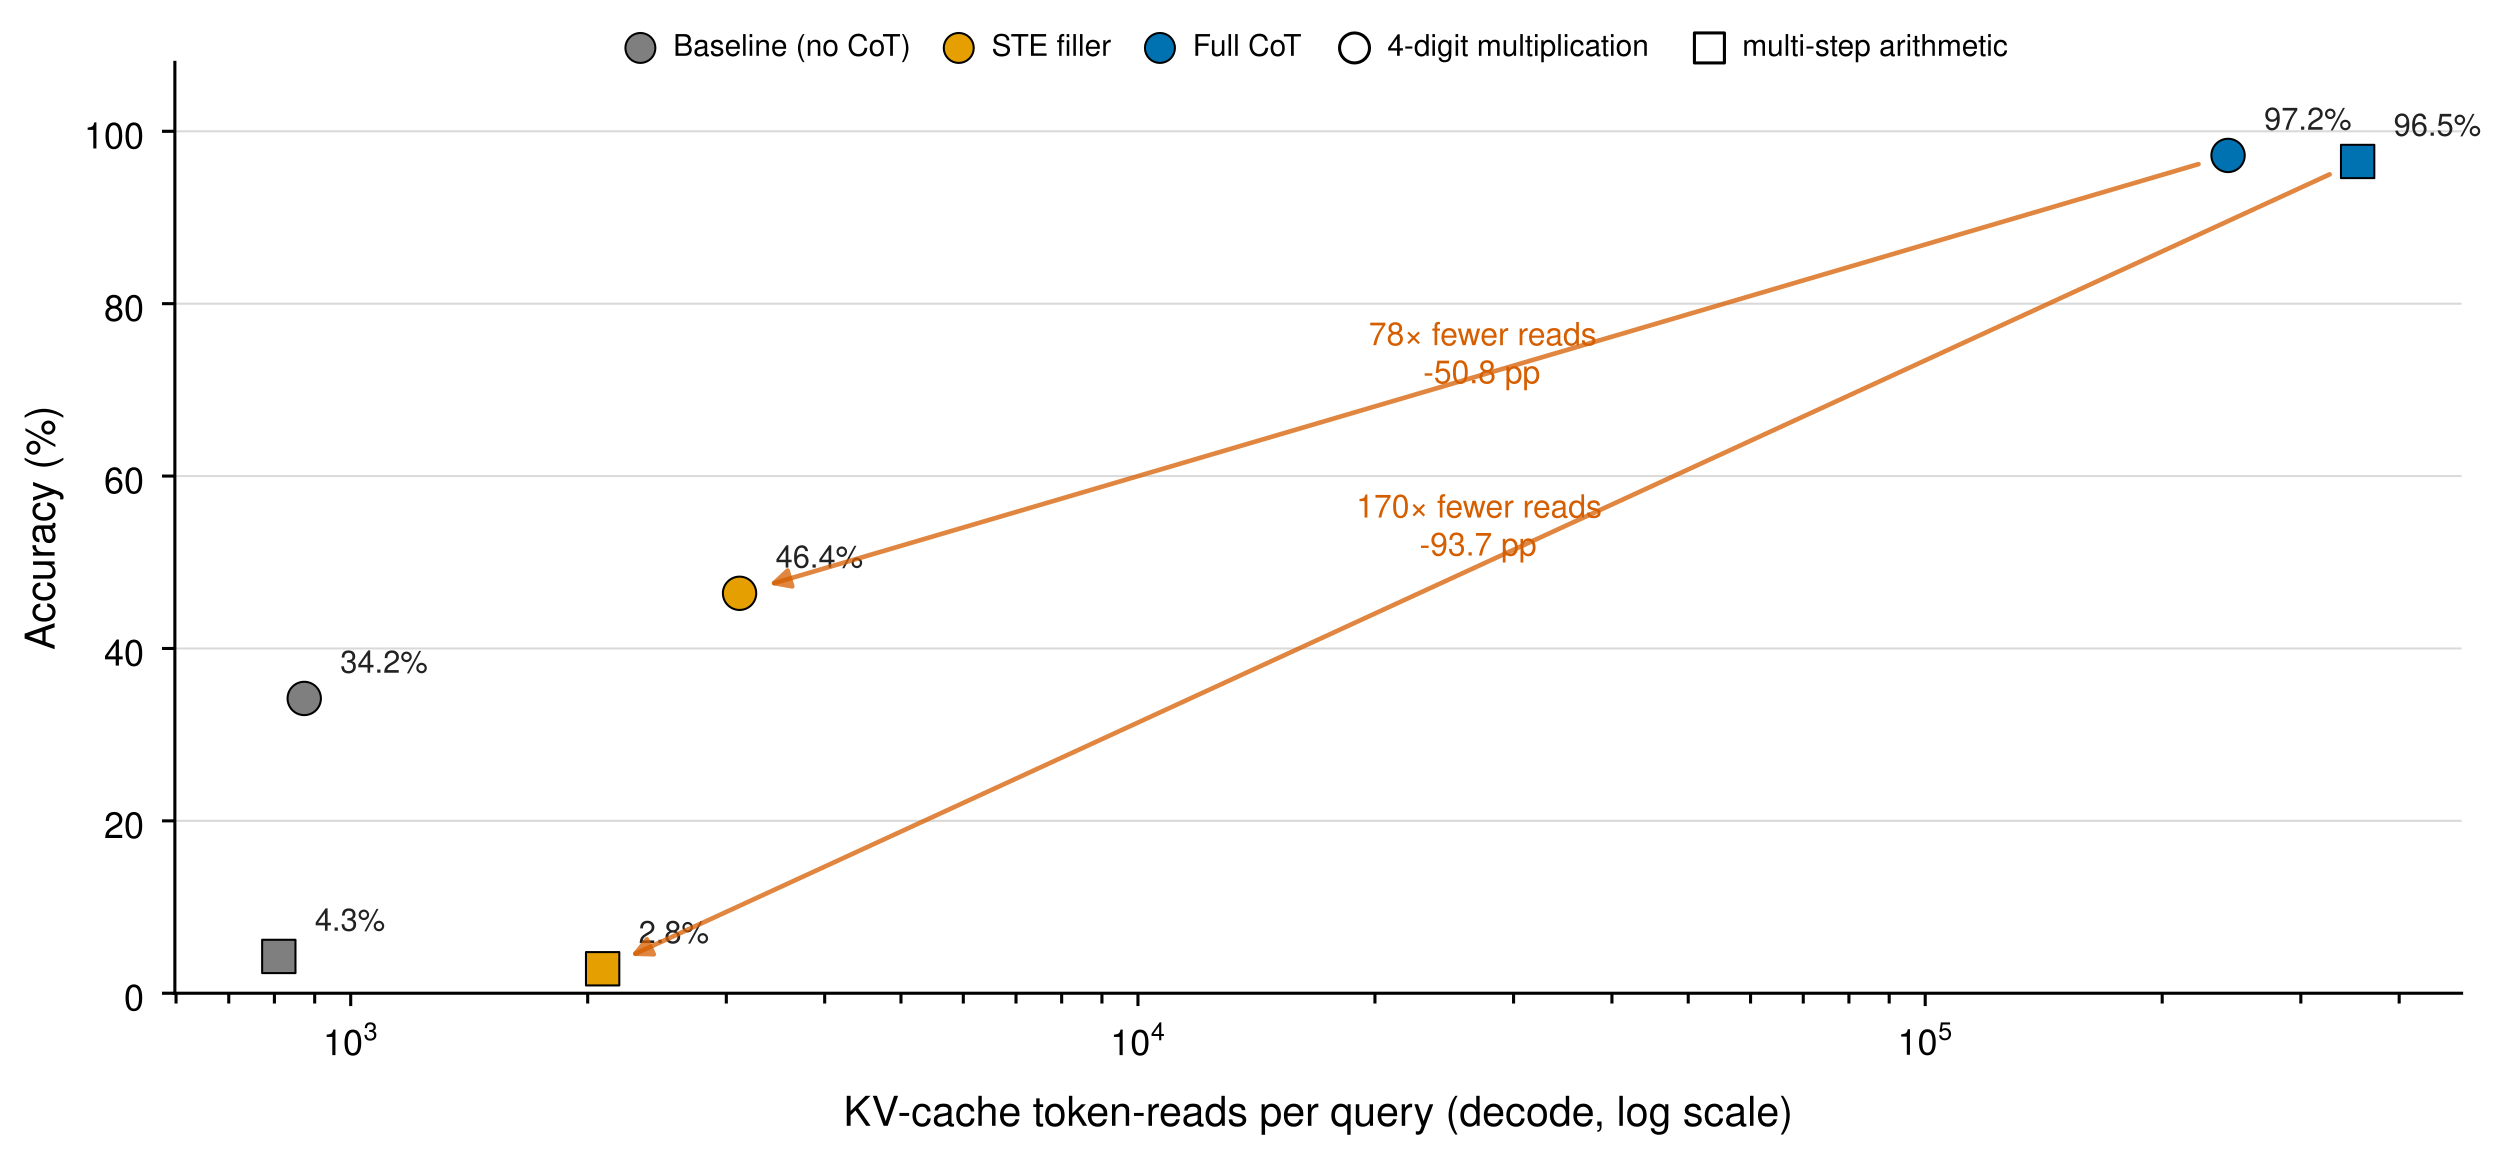
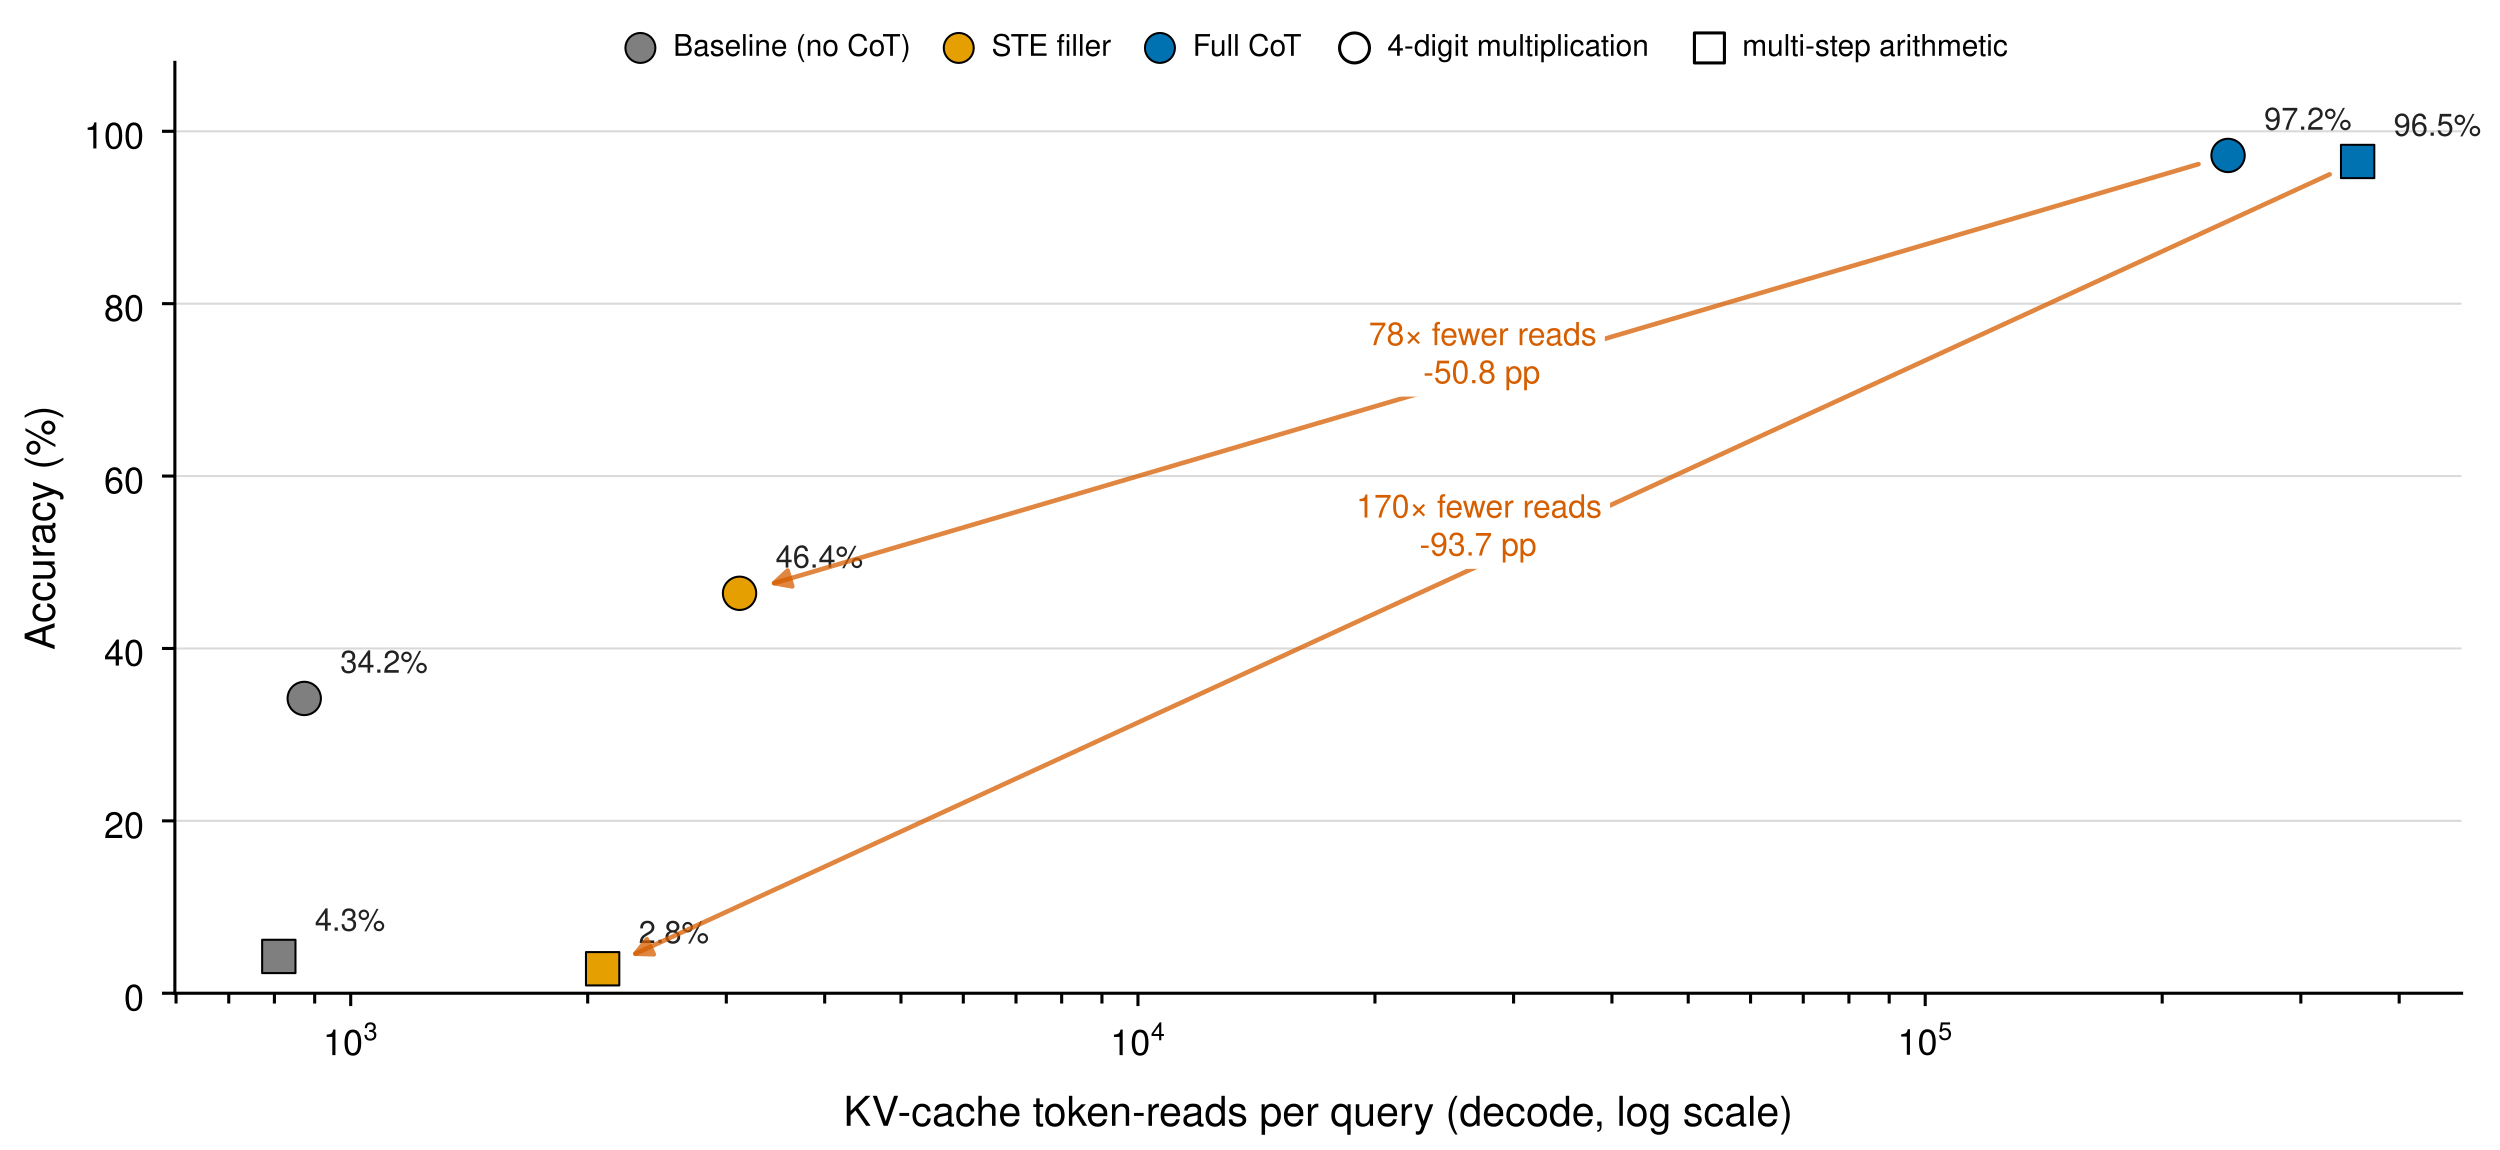
<svg xmlns="http://www.w3.org/2000/svg" xmlns:xlink="http://www.w3.org/1999/xlink" width="486pt" height="223.56pt" viewBox="0 0 486 223.56" version="1.1">
  <defs>
    <style type="text/css">*{stroke-linejoin: round; stroke-linecap: butt}</style>
  </defs>
  <g id="figure_1">
    <g id="patch_1">
      <path d="M 0 223.56  L 486 223.56  L 486 0  L 0 0  z " style="fill: #ffffff" />
    </g>
    <g id="axes_1">
      <g id="patch_2">
        <path d="M 33.995 193.085  L 478.531 193.085  L 478.531 12.119  L 33.995 12.119  z " style="fill: #ffffff" />
      </g>
      <g id="matplotlib.axis_1">
        <g id="xtick_1">
          <g id="line2d_1">
            <defs>
-               <path id="mfaded6c12d" d="M 0 0  L 0 2.5  " style="stroke: #000000; stroke-width: 0.6" />
+               <path id="me63320a4f5" d="M 0 0  L 0 2.5  " style="stroke: #000000; stroke-width: 0.6" />
            </defs>
            <g>
-               <use xlink:href="#mfaded6c12d" x="68.177" y="193.085" style="stroke: #000000; stroke-width: 0.6" />
+               <use xlink:href="#me63320a4f5" x="68.177" y="193.085" style="stroke: #000000; stroke-width: 0.6" />
            </g>
          </g>
          <g id="text_1">
            <g transform="translate(62.78682 205.7488)">
              <text>
                <tspan x="0" y="-0.631" style="font-size: 7px; font-family: 'Helvetica Neue'">1</tspan>
                <tspan x="3.892" y="-0.631" style="font-size: 7px; font-family: 'Helvetica Neue'">0</tspan>
                <tspan x="7.894" y="-3.522" style="font-size: 4.9px; font-family: 'Helvetica Neue'">3</tspan>
              </text>
            </g>
          </g>
        </g>
        <g id="xtick_2">
          <g id="line2d_2">
            <g>
-               <use xlink:href="#mfaded6c12d" x="221.219" y="193.085" style="stroke: #000000; stroke-width: 0.6" />
+               <use xlink:href="#me63320a4f5" x="221.219" y="193.085" style="stroke: #000000; stroke-width: 0.6" />
            </g>
          </g>
          <g id="text_2">
            <g transform="translate(215.829 205.7488)">
              <text>
                <tspan x="0" y="-0.631" style="font-size: 7px; font-family: 'Helvetica Neue'">1</tspan>
                <tspan x="3.892" y="-0.631" style="font-size: 7px; font-family: 'Helvetica Neue'">0</tspan>
                <tspan x="7.894" y="-3.522" style="font-size: 4.9px; font-family: 'Helvetica Neue'">4</tspan>
              </text>
            </g>
          </g>
        </g>
        <g id="xtick_3">
          <g id="line2d_3">
            <g>
-               <use xlink:href="#mfaded6c12d" x="374.261" y="193.085" style="stroke: #000000; stroke-width: 0.6" />
+               <use xlink:href="#me63320a4f5" x="374.261" y="193.085" style="stroke: #000000; stroke-width: 0.6" />
            </g>
          </g>
          <g id="text_3">
            <g transform="translate(368.8712 205.7488)">
              <text>
                <tspan x="0" y="-0.697" style="font-size: 7px; font-family: 'Helvetica Neue'">1</tspan>
                <tspan x="3.892" y="-0.697" style="font-size: 7px; font-family: 'Helvetica Neue'">0</tspan>
                <tspan x="7.894" y="-3.587" style="font-size: 4.9px; font-family: 'Helvetica Neue'">5</tspan>
              </text>
            </g>
          </g>
        </g>
        <g id="xtick_4">
          <g id="line2d_4">
            <defs>
-               <path id="m58dbcdecb4" d="M 0 0  L 0 2  " style="stroke: #000000; stroke-width: 0.6" />
+               <path id="m21c436207d" d="M 0 0  L 0 2  " style="stroke: #000000; stroke-width: 0.6" />
            </defs>
            <g>
-               <use xlink:href="#m58dbcdecb4" x="34.225" y="193.085" style="stroke: #000000; stroke-width: 0.6" />
+               <use xlink:href="#m21c436207d" x="34.225" y="193.085" style="stroke: #000000; stroke-width: 0.6" />
            </g>
          </g>
        </g>
        <g id="xtick_5">
          <g id="line2d_5">
            <g>
-               <use xlink:href="#m58dbcdecb4" x="44.47" y="193.085" style="stroke: #000000; stroke-width: 0.6" />
+               <use xlink:href="#m21c436207d" x="44.47" y="193.085" style="stroke: #000000; stroke-width: 0.6" />
            </g>
          </g>
        </g>
        <g id="xtick_6">
          <g id="line2d_6">
            <g>
-               <use xlink:href="#m58dbcdecb4" x="53.345" y="193.085" style="stroke: #000000; stroke-width: 0.6" />
+               <use xlink:href="#m21c436207d" x="53.345" y="193.085" style="stroke: #000000; stroke-width: 0.6" />
            </g>
          </g>
        </g>
        <g id="xtick_7">
          <g id="line2d_7">
            <g>
-               <use xlink:href="#m58dbcdecb4" x="61.174" y="193.085" style="stroke: #000000; stroke-width: 0.6" />
+               <use xlink:href="#m21c436207d" x="61.174" y="193.085" style="stroke: #000000; stroke-width: 0.6" />
            </g>
          </g>
        </g>
        <g id="xtick_8">
          <g id="line2d_8">
            <g>
-               <use xlink:href="#m58dbcdecb4" x="114.247" y="193.085" style="stroke: #000000; stroke-width: 0.6" />
+               <use xlink:href="#m21c436207d" x="114.247" y="193.085" style="stroke: #000000; stroke-width: 0.6" />
            </g>
          </g>
        </g>
        <g id="xtick_9">
          <g id="line2d_9">
            <g>
-               <use xlink:href="#m58dbcdecb4" x="141.196" y="193.085" style="stroke: #000000; stroke-width: 0.6" />
+               <use xlink:href="#m21c436207d" x="141.196" y="193.085" style="stroke: #000000; stroke-width: 0.6" />
            </g>
          </g>
        </g>
        <g id="xtick_10">
          <g id="line2d_10">
            <g>
-               <use xlink:href="#m58dbcdecb4" x="160.317" y="193.085" style="stroke: #000000; stroke-width: 0.6" />
+               <use xlink:href="#m21c436207d" x="160.317" y="193.085" style="stroke: #000000; stroke-width: 0.6" />
            </g>
          </g>
        </g>
        <g id="xtick_11">
          <g id="line2d_11">
            <g>
-               <use xlink:href="#m58dbcdecb4" x="175.149" y="193.085" style="stroke: #000000; stroke-width: 0.6" />
+               <use xlink:href="#m21c436207d" x="175.149" y="193.085" style="stroke: #000000; stroke-width: 0.6" />
            </g>
          </g>
        </g>
        <g id="xtick_12">
          <g id="line2d_12">
            <g>
-               <use xlink:href="#m58dbcdecb4" x="187.267" y="193.085" style="stroke: #000000; stroke-width: 0.6" />
+               <use xlink:href="#m21c436207d" x="187.267" y="193.085" style="stroke: #000000; stroke-width: 0.6" />
            </g>
          </g>
        </g>
        <g id="xtick_13">
          <g id="line2d_13">
            <g>
-               <use xlink:href="#m58dbcdecb4" x="197.512" y="193.085" style="stroke: #000000; stroke-width: 0.6" />
+               <use xlink:href="#m21c436207d" x="197.512" y="193.085" style="stroke: #000000; stroke-width: 0.6" />
            </g>
          </g>
        </g>
        <g id="xtick_14">
          <g id="line2d_14">
            <g>
-               <use xlink:href="#m58dbcdecb4" x="206.388" y="193.085" style="stroke: #000000; stroke-width: 0.6" />
+               <use xlink:href="#m21c436207d" x="206.388" y="193.085" style="stroke: #000000; stroke-width: 0.6" />
            </g>
          </g>
        </g>
        <g id="xtick_15">
          <g id="line2d_15">
            <g>
-               <use xlink:href="#m58dbcdecb4" x="214.216" y="193.085" style="stroke: #000000; stroke-width: 0.6" />
+               <use xlink:href="#m21c436207d" x="214.216" y="193.085" style="stroke: #000000; stroke-width: 0.6" />
            </g>
          </g>
        </g>
        <g id="xtick_16">
          <g id="line2d_16">
            <g>
-               <use xlink:href="#m58dbcdecb4" x="267.289" y="193.085" style="stroke: #000000; stroke-width: 0.6" />
+               <use xlink:href="#m21c436207d" x="267.289" y="193.085" style="stroke: #000000; stroke-width: 0.6" />
            </g>
          </g>
        </g>
        <g id="xtick_17">
          <g id="line2d_17">
            <g>
-               <use xlink:href="#m58dbcdecb4" x="294.239" y="193.085" style="stroke: #000000; stroke-width: 0.6" />
+               <use xlink:href="#m21c436207d" x="294.239" y="193.085" style="stroke: #000000; stroke-width: 0.6" />
            </g>
          </g>
        </g>
        <g id="xtick_18">
          <g id="line2d_18">
            <g>
-               <use xlink:href="#m58dbcdecb4" x="313.36" y="193.085" style="stroke: #000000; stroke-width: 0.6" />
+               <use xlink:href="#m21c436207d" x="313.36" y="193.085" style="stroke: #000000; stroke-width: 0.6" />
            </g>
          </g>
        </g>
        <g id="xtick_19">
          <g id="line2d_19">
            <g>
-               <use xlink:href="#m58dbcdecb4" x="328.191" y="193.085" style="stroke: #000000; stroke-width: 0.6" />
+               <use xlink:href="#m21c436207d" x="328.191" y="193.085" style="stroke: #000000; stroke-width: 0.6" />
            </g>
          </g>
        </g>
        <g id="xtick_20">
          <g id="line2d_20">
            <g>
-               <use xlink:href="#m58dbcdecb4" x="340.309" y="193.085" style="stroke: #000000; stroke-width: 0.6" />
+               <use xlink:href="#m21c436207d" x="340.309" y="193.085" style="stroke: #000000; stroke-width: 0.6" />
            </g>
          </g>
        </g>
        <g id="xtick_21">
          <g id="line2d_21">
            <g>
-               <use xlink:href="#m58dbcdecb4" x="350.555" y="193.085" style="stroke: #000000; stroke-width: 0.6" />
+               <use xlink:href="#m21c436207d" x="350.555" y="193.085" style="stroke: #000000; stroke-width: 0.6" />
            </g>
          </g>
        </g>
        <g id="xtick_22">
          <g id="line2d_22">
            <g>
-               <use xlink:href="#m58dbcdecb4" x="359.43" y="193.085" style="stroke: #000000; stroke-width: 0.6" />
+               <use xlink:href="#m21c436207d" x="359.43" y="193.085" style="stroke: #000000; stroke-width: 0.6" />
            </g>
          </g>
        </g>
        <g id="xtick_23">
          <g id="line2d_23">
            <g>
-               <use xlink:href="#m58dbcdecb4" x="367.258" y="193.085" style="stroke: #000000; stroke-width: 0.6" />
+               <use xlink:href="#m21c436207d" x="367.258" y="193.085" style="stroke: #000000; stroke-width: 0.6" />
            </g>
          </g>
        </g>
        <g id="xtick_24">
          <g id="line2d_24">
            <g>
-               <use xlink:href="#m58dbcdecb4" x="420.331" y="193.085" style="stroke: #000000; stroke-width: 0.6" />
+               <use xlink:href="#m21c436207d" x="420.331" y="193.085" style="stroke: #000000; stroke-width: 0.6" />
            </g>
          </g>
        </g>
        <g id="xtick_25">
          <g id="line2d_25">
            <g>
-               <use xlink:href="#m58dbcdecb4" x="447.281" y="193.085" style="stroke: #000000; stroke-width: 0.6" />
+               <use xlink:href="#m21c436207d" x="447.281" y="193.085" style="stroke: #000000; stroke-width: 0.6" />
            </g>
          </g>
        </g>
        <g id="xtick_26">
          <g id="line2d_26">
            <g>
-               <use xlink:href="#m58dbcdecb4" x="466.402" y="193.085" style="stroke: #000000; stroke-width: 0.6" />
+               <use xlink:href="#m21c436207d" x="466.402" y="193.085" style="stroke: #000000; stroke-width: 0.6" />
            </g>
          </g>
        </g>
        <g id="text_4">
          <text style="font-size: 8px; font-family: 'Helvetica Neue', 'Helvetica', 'Arial', 'TeX Gyre Heros', 'Nimbus Sans', 'Liberation Sans', 'DejaVu Sans', sans-serif; text-anchor: middle" x="256.263" y="218.856" transform="rotate(-0 256.2629 218.8558)">KV-cache token-reads per query (decode, log scale)</text>
        </g>
      </g>
      <g id="matplotlib.axis_2">
        <g id="ytick_1">
          <g id="line2d_27">
-             <path d="M 33.995 193.085  L 478.531 193.085  " clip-path="url(#p7db46b1459)" style="fill: none; stroke: #d9d9d9; stroke-width: 0.4; stroke-linecap: square" />
+             <path d="M 33.995 193.085  L 478.531 193.085  " clip-path="url(#p0e2e9f01ef)" style="fill: none; stroke: #d9d9d9; stroke-width: 0.4; stroke-linecap: square" />
          </g>
          <g id="line2d_28">
            <defs>
-               <path id="me7a4e65f3e" d="M 0 0  L -2.5 0  " style="stroke: #000000; stroke-width: 0.6" />
+               <path id="mc0085790de" d="M 0 0  L -2.5 0  " style="stroke: #000000; stroke-width: 0.6" />
            </defs>
            <g>
-               <use xlink:href="#me7a4e65f3e" x="33.995" y="193.085" style="stroke: #000000; stroke-width: 0.6" />
+               <use xlink:href="#mc0085790de" x="33.995" y="193.085" style="stroke: #000000; stroke-width: 0.6" />
            </g>
          </g>
          <g id="text_5">
            <text style="font-size: 7px; font-family: 'Helvetica Neue', 'Helvetica', 'Arial', 'TeX Gyre Heros', 'Nimbus Sans', 'Liberation Sans', 'DejaVu Sans', sans-serif; text-anchor: end" x="27.995" y="196.417" transform="rotate(-0 27.99493 196.4168)">0</text>
          </g>
        </g>
        <g id="ytick_2">
          <g id="line2d_29">
-             <path d="M 33.995 159.573  L 478.531 159.573  " clip-path="url(#p7db46b1459)" style="fill: none; stroke: #d9d9d9; stroke-width: 0.4; stroke-linecap: square" />
+             <path d="M 33.995 159.573  L 478.531 159.573  " clip-path="url(#p0e2e9f01ef)" style="fill: none; stroke: #d9d9d9; stroke-width: 0.4; stroke-linecap: square" />
          </g>
          <g id="line2d_30">
            <g>
-               <use xlink:href="#me7a4e65f3e" x="33.995" y="159.573" style="stroke: #000000; stroke-width: 0.6" />
+               <use xlink:href="#mc0085790de" x="33.995" y="159.573" style="stroke: #000000; stroke-width: 0.6" />
            </g>
          </g>
          <g id="text_6">
            <text style="font-size: 7px; font-family: 'Helvetica Neue', 'Helvetica', 'Arial', 'TeX Gyre Heros', 'Nimbus Sans', 'Liberation Sans', 'DejaVu Sans', sans-serif; text-anchor: end" x="27.995" y="162.905" transform="rotate(-0 27.99493 162.9047)">20</text>
          </g>
        </g>
        <g id="ytick_3">
          <g id="line2d_31">
-             <path d="M 33.995 126.061  L 478.531 126.061  " clip-path="url(#p7db46b1459)" style="fill: none; stroke: #d9d9d9; stroke-width: 0.4; stroke-linecap: square" />
+             <path d="M 33.995 126.061  L 478.531 126.061  " clip-path="url(#p0e2e9f01ef)" style="fill: none; stroke: #d9d9d9; stroke-width: 0.4; stroke-linecap: square" />
          </g>
          <g id="line2d_32">
            <g>
-               <use xlink:href="#me7a4e65f3e" x="33.995" y="126.061" style="stroke: #000000; stroke-width: 0.6" />
+               <use xlink:href="#mc0085790de" x="33.995" y="126.061" style="stroke: #000000; stroke-width: 0.6" />
            </g>
          </g>
          <g id="text_7">
            <text style="font-size: 7px; font-family: 'Helvetica Neue', 'Helvetica', 'Arial', 'TeX Gyre Heros', 'Nimbus Sans', 'Liberation Sans', 'DejaVu Sans', sans-serif; text-anchor: end" x="27.995" y="129.393" transform="rotate(-0 27.99493 129.3926)">40</text>
          </g>
        </g>
        <g id="ytick_4">
          <g id="line2d_33">
-             <path d="M 33.995 92.548  L 478.531 92.548  " clip-path="url(#p7db46b1459)" style="fill: none; stroke: #d9d9d9; stroke-width: 0.4; stroke-linecap: square" />
+             <path d="M 33.995 92.548  L 478.531 92.548  " clip-path="url(#p0e2e9f01ef)" style="fill: none; stroke: #d9d9d9; stroke-width: 0.4; stroke-linecap: square" />
          </g>
          <g id="line2d_34">
            <g>
-               <use xlink:href="#me7a4e65f3e" x="33.995" y="92.548" style="stroke: #000000; stroke-width: 0.6" />
+               <use xlink:href="#mc0085790de" x="33.995" y="92.548" style="stroke: #000000; stroke-width: 0.6" />
            </g>
          </g>
          <g id="text_8">
            <text style="font-size: 7px; font-family: 'Helvetica Neue', 'Helvetica', 'Arial', 'TeX Gyre Heros', 'Nimbus Sans', 'Liberation Sans', 'DejaVu Sans', sans-serif; text-anchor: end" x="27.995" y="95.88" transform="rotate(-0 27.99493 95.88049)">60</text>
          </g>
        </g>
        <g id="ytick_5">
          <g id="line2d_35">
-             <path d="M 33.995 59.036  L 478.531 59.036  " clip-path="url(#p7db46b1459)" style="fill: none; stroke: #d9d9d9; stroke-width: 0.4; stroke-linecap: square" />
+             <path d="M 33.995 59.036  L 478.531 59.036  " clip-path="url(#p0e2e9f01ef)" style="fill: none; stroke: #d9d9d9; stroke-width: 0.4; stroke-linecap: square" />
          </g>
          <g id="line2d_36">
            <g>
-               <use xlink:href="#me7a4e65f3e" x="33.995" y="59.036" style="stroke: #000000; stroke-width: 0.6" />
+               <use xlink:href="#mc0085790de" x="33.995" y="59.036" style="stroke: #000000; stroke-width: 0.6" />
            </g>
          </g>
          <g id="text_9">
            <text style="font-size: 7px; font-family: 'Helvetica Neue', 'Helvetica', 'Arial', 'TeX Gyre Heros', 'Nimbus Sans', 'Liberation Sans', 'DejaVu Sans', sans-serif; text-anchor: end" x="27.995" y="62.368" transform="rotate(-0 27.99493 62.36841)">80</text>
          </g>
        </g>
        <g id="ytick_6">
          <g id="line2d_37">
-             <path d="M 33.995 25.524  L 478.531 25.524  " clip-path="url(#p7db46b1459)" style="fill: none; stroke: #d9d9d9; stroke-width: 0.4; stroke-linecap: square" />
+             <path d="M 33.995 25.524  L 478.531 25.524  " clip-path="url(#p0e2e9f01ef)" style="fill: none; stroke: #d9d9d9; stroke-width: 0.4; stroke-linecap: square" />
          </g>
          <g id="line2d_38">
            <g>
-               <use xlink:href="#me7a4e65f3e" x="33.995" y="25.524" style="stroke: #000000; stroke-width: 0.6" />
+               <use xlink:href="#mc0085790de" x="33.995" y="25.524" style="stroke: #000000; stroke-width: 0.6" />
            </g>
          </g>
          <g id="text_10">
            <text style="font-size: 7px; font-family: 'Helvetica Neue', 'Helvetica', 'Arial', 'TeX Gyre Heros', 'Nimbus Sans', 'Liberation Sans', 'DejaVu Sans', sans-serif; text-anchor: end" x="27.995" y="28.856" transform="rotate(-0 27.99493 28.85632)">100</text>
          </g>
        </g>
        <g id="text_11">
          <text style="font-size: 8px; font-family: 'Helvetica Neue', 'Helvetica', 'Arial', 'TeX Gyre Heros', 'Nimbus Sans', 'Liberation Sans', 'DejaVu Sans', sans-serif; text-anchor: middle" x="10.616" y="102.602" transform="rotate(-90 10.61624 102.6021)">Accuracy (%)</text>
        </g>
      </g>
      <g id="PathCollection_1" />
      <g id="PathCollection_2" />
      <g id="PathCollection_3" />
      <g id="PathCollection_4" />
      <g id="PathCollection_5" />
      <g id="patch_3">
        <path d="M 33.995 193.085  L 33.995 12.119  " style="fill: none; stroke: #000000; stroke-width: 0.6; stroke-linejoin: miter; stroke-linecap: square" />
      </g>
      <g id="patch_4">
        <path d="M 33.995 193.085  L 478.531 193.085  " style="fill: none; stroke: #000000; stroke-width: 0.6; stroke-linejoin: miter; stroke-linecap: square" />
      </g>
      <g id="PathCollection_6">
        <defs>
-           <path id="m0aef76fc78" d="M 0 3.24  C 0.859 3.24 1.684 2.899 2.291 2.291  C 2.899 1.684 3.24 0.859 3.24 0  C 3.24 -0.859 2.899 -1.684 2.291 -2.291  C 1.684 -2.899 0.859 -3.24 0 -3.24  C -0.859 -3.24 -1.684 -2.899 -2.291 -2.291  C -2.899 -1.684 -3.24 -0.859 -3.24 0  C -3.24 0.859 -2.899 1.684 -2.291 2.291  C -1.684 2.899 -0.859 3.24 0 3.24  z " style="stroke: #000000; stroke-width: 0.4" />
-         </defs>
-         <g clip-path="url(#p7db46b1459)">
-           <use xlink:href="#m0aef76fc78" x="59.144" y="135.779" style="fill: #7f7f7f; stroke: #000000; stroke-width: 0.4" />
+           <path id="mee3cab6754" d="M 0 3.24  C 0.859 3.24 1.684 2.899 2.291 2.291  C 2.899 1.684 3.24 0.859 3.24 0  C 3.24 -0.859 2.899 -1.684 2.291 -2.291  C 1.684 -2.899 0.859 -3.24 0 -3.24  C -0.859 -3.24 -1.684 -2.899 -2.291 -2.291  C -2.899 -1.684 -3.24 -0.859 -3.24 0  C -3.24 0.859 -2.899 1.684 -2.291 2.291  C -1.684 2.899 -0.859 3.24 0 3.24  z " style="stroke: #000000; stroke-width: 0.4" />
+         </defs>
+         <g clip-path="url(#p0e2e9f01ef)">
+           <use xlink:href="#mee3cab6754" x="59.144" y="135.779" style="fill: #7f7f7f; stroke: #000000; stroke-width: 0.4" />
        </g>
      </g>
      <g id="text_12">
        <text style="font-size: 6px; font-family: 'Helvetica Neue', 'Helvetica', 'Arial', 'TeX Gyre Heros', 'Nimbus Sans', 'Liberation Sans', 'DejaVu Sans', sans-serif; text-anchor: start; fill: #222222" x="66.144" y="130.779" transform="rotate(-0 66.1441 130.7791)">34.2%</text>
      </g>
      <g id="PathCollection_7">
        <defs>
-           <path id="ma00978782e" d="M 0 3.24  C 0.859 3.24 1.684 2.899 2.291 2.291  C 2.899 1.684 3.24 0.859 3.24 0  C 3.24 -0.859 2.899 -1.684 2.291 -2.291  C 1.684 -2.899 0.859 -3.24 0 -3.24  C -0.859 -3.24 -1.684 -2.899 -2.291 -2.291  C -2.899 -1.684 -3.24 -0.859 -3.24 0  C -3.24 0.859 -2.899 1.684 -2.291 2.291  C -1.684 2.899 -0.859 3.24 0 3.24  z " style="stroke: #000000; stroke-width: 0.4" />
-         </defs>
-         <g clip-path="url(#p7db46b1459)">
-           <use xlink:href="#ma00978782e" x="143.769" y="115.337" style="fill: #e69f00; stroke: #000000; stroke-width: 0.4" />
+           <path id="m5445c7c3ba" d="M 0 3.24  C 0.859 3.24 1.684 2.899 2.291 2.291  C 2.899 1.684 3.24 0.859 3.24 0  C 3.24 -0.859 2.899 -1.684 2.291 -2.291  C 1.684 -2.899 0.859 -3.24 0 -3.24  C -0.859 -3.24 -1.684 -2.899 -2.291 -2.291  C -2.899 -1.684 -3.24 -0.859 -3.24 0  C -3.24 0.859 -2.899 1.684 -2.291 2.291  C -1.684 2.899 -0.859 3.24 0 3.24  z " style="stroke: #000000; stroke-width: 0.4" />
+         </defs>
+         <g clip-path="url(#p0e2e9f01ef)">
+           <use xlink:href="#m5445c7c3ba" x="143.769" y="115.337" style="fill: #e69f00; stroke: #000000; stroke-width: 0.4" />
        </g>
      </g>
      <g id="text_13">
        <text style="font-size: 6px; font-family: 'Helvetica Neue', 'Helvetica', 'Arial', 'TeX Gyre Heros', 'Nimbus Sans', 'Liberation Sans', 'DejaVu Sans', sans-serif; text-anchor: start; fill: #222222" x="150.769" y="110.337" transform="rotate(-0 150.7687 110.3367)">46.4%</text>
      </g>
      <g id="PathCollection_8">
        <defs>
-           <path id="mbd321dde27" d="M 0 3.24  C 0.859 3.24 1.684 2.899 2.291 2.291  C 2.899 1.684 3.24 0.859 3.24 0  C 3.24 -0.859 2.899 -1.684 2.291 -2.291  C 1.684 -2.899 0.859 -3.24 0 -3.24  C -0.859 -3.24 -1.684 -2.899 -2.291 -2.291  C -2.899 -1.684 -3.24 -0.859 -3.24 0  C -3.24 0.859 -2.899 1.684 -2.291 2.291  C -1.684 2.899 -0.859 3.24 0 3.24  z " style="stroke: #000000; stroke-width: 0.4" />
-         </defs>
-         <g clip-path="url(#p7db46b1459)">
-           <use xlink:href="#mbd321dde27" x="433.134" y="30.216" style="fill: #0072b2; stroke: #000000; stroke-width: 0.4" />
+           <path id="m873f191bef" d="M 0 3.24  C 0.859 3.24 1.684 2.899 2.291 2.291  C 2.899 1.684 3.24 0.859 3.24 0  C 3.24 -0.859 2.899 -1.684 2.291 -2.291  C 1.684 -2.899 0.859 -3.24 0 -3.24  C -0.859 -3.24 -1.684 -2.899 -2.291 -2.291  C -2.899 -1.684 -3.24 -0.859 -3.24 0  C -3.24 0.859 -2.899 1.684 -2.291 2.291  C -1.684 2.899 -0.859 3.24 0 3.24  z " style="stroke: #000000; stroke-width: 0.4" />
+         </defs>
+         <g clip-path="url(#p0e2e9f01ef)">
+           <use xlink:href="#m873f191bef" x="433.134" y="30.216" style="fill: #0072b2; stroke: #000000; stroke-width: 0.4" />
        </g>
      </g>
      <g id="text_14">
        <text style="font-size: 6px; font-family: 'Helvetica Neue', 'Helvetica', 'Arial', 'TeX Gyre Heros', 'Nimbus Sans', 'Liberation Sans', 'DejaVu Sans', sans-serif; text-anchor: start; fill: #222222" x="440.134" y="25.216" transform="rotate(-0 440.1335 25.21601)">97.2%</text>
      </g>
      <g id="patch_5">
        <path d="M 427.38 31.908  Q 288.455 72.775 150.494 113.358  " style="fill: none; opacity: 0.75; stroke: #d55e00; stroke-width: 0.9; stroke-linecap: round" />
        <path d="M 154.016 113.99  L 150.494 113.358  L 153.112 110.92  z " style="fill: #d55e00; opacity: 0.75; stroke: #d55e00; stroke-width: 0.9; stroke-linecap: round" />
      </g>
+       <g id="PathCollection_9">
+         <defs>
+           <path id="md3a90d7bef" d="M -3.24 3.24  L 3.24 3.24  L 3.24 -3.24  L -3.24 -3.24  z " style="stroke: #000000; stroke-width: 0.4" />
+         </defs>
+         <g clip-path="url(#p0e2e9f01ef)">
+           <use xlink:href="#md3a90d7bef" x="54.201" y="185.93" style="fill: #7f7f7f; stroke: #000000; stroke-width: 0.4" />
+         </g>
+       </g>
      <g id="text_15">
-         <text style="font-size: 6.2px; font-family: 'Helvetica Neue', 'Helvetica', 'Arial', 'TeX Gyre Heros', 'Nimbus Sans', 'Liberation Sans', 'DejaVu Sans', sans-serif; fill: #d55e00" transform="translate(266.0977 67.11293)">78× fewer reads</text>
-         <text style="font-size: 6.2px; font-family: 'Helvetica Neue', 'Helvetica', 'Arial', 'TeX Gyre Heros', 'Nimbus Sans', 'Liberation Sans', 'DejaVu Sans', sans-serif; fill: #d55e00" transform="translate(276.675 74.50953)">-50.8 pp</text>
-       </g>
-       <g id="PathCollection_9">
-         <defs>
-           <path id="mf3bbb962bf" d="M -3.24 3.24  L 3.24 3.24  L 3.24 -3.24  L -3.24 -3.24  z " style="stroke: #000000; stroke-width: 0.4" />
-         </defs>
-         <g clip-path="url(#p7db46b1459)">
-           <use xlink:href="#mf3bbb962bf" x="54.201" y="185.93" style="fill: #7f7f7f; stroke: #000000; stroke-width: 0.4" />
+         <text style="font-size: 6px; font-family: 'Helvetica Neue', 'Helvetica', 'Arial', 'TeX Gyre Heros', 'Nimbus Sans', 'Liberation Sans', 'DejaVu Sans', sans-serif; text-anchor: start; fill: #222222" x="61.201" y="180.93" transform="rotate(-0 61.20111 180.9299)">4.3%</text>
+       </g>
+       <g id="PathCollection_10">
+         <defs>
+           <path id="m79f6ed9333" d="M -3.24 3.24  L 3.24 3.24  L 3.24 -3.24  L -3.24 -3.24  z " style="stroke: #000000; stroke-width: 0.4" />
+         </defs>
+         <g clip-path="url(#p0e2e9f01ef)">
+           <use xlink:href="#m79f6ed9333" x="117.153" y="188.326" style="fill: #e69f00; stroke: #000000; stroke-width: 0.4" />
        </g>
      </g>
      <g id="text_16">
-         <text style="font-size: 6px; font-family: 'Helvetica Neue', 'Helvetica', 'Arial', 'TeX Gyre Heros', 'Nimbus Sans', 'Liberation Sans', 'DejaVu Sans', sans-serif; text-anchor: start; fill: #222222" x="61.201" y="180.93" transform="rotate(-0 61.20111 180.9299)">4.3%</text>
-       </g>
-       <g id="PathCollection_10">
-         <defs>
-           <path id="m69dc997071" d="M -3.24 3.24  L 3.24 3.24  L 3.24 -3.24  L -3.24 -3.24  z " style="stroke: #000000; stroke-width: 0.4" />
-         </defs>
-         <g clip-path="url(#p7db46b1459)">
-           <use xlink:href="#m69dc997071" x="117.153" y="188.326" style="fill: #e69f00; stroke: #000000; stroke-width: 0.4" />
+         <text style="font-size: 6px; font-family: 'Helvetica Neue', 'Helvetica', 'Arial', 'TeX Gyre Heros', 'Nimbus Sans', 'Liberation Sans', 'DejaVu Sans', sans-serif; text-anchor: start; fill: #222222" x="124.153" y="183.326" transform="rotate(-0 124.1528 183.326)">2.8%</text>
+       </g>
+       <g id="PathCollection_11">
+         <defs>
+           <path id="m2882c1f0e8" d="M -3.24 3.24  L 3.24 3.24  L 3.24 -3.24  L -3.24 -3.24  z " style="stroke: #000000; stroke-width: 0.4" />
+         </defs>
+         <g clip-path="url(#p0e2e9f01ef)">
+           <use xlink:href="#m2882c1f0e8" x="458.325" y="31.389" style="fill: #0072b2; stroke: #000000; stroke-width: 0.4" />
        </g>
      </g>
      <g id="text_17">
-         <text style="font-size: 6px; font-family: 'Helvetica Neue', 'Helvetica', 'Arial', 'TeX Gyre Heros', 'Nimbus Sans', 'Liberation Sans', 'DejaVu Sans', sans-serif; text-anchor: start; fill: #222222" x="124.153" y="183.326" transform="rotate(-0 124.1528 183.326)">2.8%</text>
-       </g>
-       <g id="PathCollection_11">
-         <defs>
-           <path id="m08dcbb1892" d="M -3.24 3.24  L 3.24 3.24  L 3.24 -3.24  L -3.24 -3.24  z " style="stroke: #000000; stroke-width: 0.4" />
-         </defs>
-         <g clip-path="url(#p7db46b1459)">
-           <use xlink:href="#m08dcbb1892" x="458.325" y="31.389" style="fill: #0072b2; stroke: #000000; stroke-width: 0.4" />
-         </g>
-       </g>
-       <g id="text_18">
        <text style="font-size: 6px; font-family: 'Helvetica Neue', 'Helvetica', 'Arial', 'TeX Gyre Heros', 'Nimbus Sans', 'Liberation Sans', 'DejaVu Sans', sans-serif; text-anchor: start; fill: #222222" x="465.325" y="26.389" transform="rotate(-0 465.3247 26.38893)">96.5%</text>
      </g>
      <g id="patch_6">
        <path d="M 452.872 33.897  Q 287.739 109.858 123.52 185.397  " style="fill: none; opacity: 0.75; stroke: #d55e00; stroke-width: 0.9; stroke-linecap: round" />
        <path d="M 127.096 185.513  L 123.52 185.397  L 125.759 182.606  z " style="fill: #d55e00; opacity: 0.75; stroke: #d55e00; stroke-width: 0.9; stroke-linecap: round" />
      </g>
-       <g id="text_19">
-         <text style="font-size: 6.2px; font-family: 'Helvetica Neue', 'Helvetica', 'Arial', 'TeX Gyre Heros', 'Nimbus Sans', 'Liberation Sans', 'DejaVu Sans', sans-serif; fill: #d55e00" transform="translate(263.6619 100.6032)">170× fewer reads</text>
-         <text style="font-size: 6.2px; font-family: 'Helvetica Neue', 'Helvetica', 'Arial', 'TeX Gyre Heros', 'Nimbus Sans', 'Liberation Sans', 'DejaVu Sans', sans-serif; fill: #d55e00" transform="translate(275.9626 107.9998)">-93.7 pp</text>
-       </g>
      <g id="legend_1">
        <g id="PathCollection_12">
          <defs>
-             <path id="mcb2edde2bf" d="M 0 2.915  C 0.773 2.915 1.515 2.608 2.062 2.062  C 2.608 1.515 2.915 0.773 2.915 0  C 2.915 -0.773 2.608 -1.515 2.062 -2.062  C 1.515 -2.608 0.773 -2.915 0 -2.915  C -0.773 -2.915 -1.515 -2.608 -2.062 -2.062  C -2.608 -1.515 -2.915 -0.773 -2.915 0  C -2.915 0.773 -2.608 1.515 -2.062 2.062  C -1.515 2.608 -0.773 2.915 0 2.915  z " style="stroke: #000000; stroke-width: 0.4" />
+             <path id="m3d637dd907" d="M 0 2.915  C 0.773 2.915 1.515 2.608 2.062 2.062  C 2.608 1.515 2.915 0.773 2.915 0  C 2.915 -0.773 2.608 -1.515 2.062 -2.062  C 1.515 -2.608 0.773 -2.915 0 -2.915  C -0.773 -2.915 -1.515 -2.608 -2.062 -2.062  C -2.608 -1.515 -2.915 -0.773 -2.915 0  C -2.915 0.773 -2.608 1.515 -2.062 2.062  C -1.515 2.608 -0.773 2.915 0 2.915  z " style="stroke: #000000; stroke-width: 0.4" />
          </defs>
          <g>
-             <use xlink:href="#mcb2edde2bf" x="124.494" y="9.321" style="fill: #7f7f7f; stroke: #000000; stroke-width: 0.4" />
-           </g>
-         </g>
-         <g id="text_20">
+             <use xlink:href="#m3d637dd907" x="124.494" y="9.321" style="fill: #7f7f7f; stroke: #000000; stroke-width: 0.4" />
+           </g>
+         </g>
+         <g id="text_18">
          <text style="font-size: 5.8px; font-family: 'Helvetica Neue', 'Helvetica', 'Arial', 'TeX Gyre Heros', 'Nimbus Sans', 'Liberation Sans', 'DejaVu Sans', sans-serif; text-anchor: start" x="130.874" y="10.843" transform="rotate(-0 130.8737 10.84317)">Baseline (no CoT)</text>
        </g>
        <g id="PathCollection_13">
          <defs>
-             <path id="md8eeaeb118" d="M 0 2.915  C 0.773 2.915 1.515 2.608 2.062 2.062  C 2.608 1.515 2.915 0.773 2.915 0  C 2.915 -0.773 2.608 -1.515 2.062 -2.062  C 1.515 -2.608 0.773 -2.915 0 -2.915  C -0.773 -2.915 -1.515 -2.608 -2.062 -2.062  C -2.608 -1.515 -2.915 -0.773 -2.915 0  C -2.915 0.773 -2.608 1.515 -2.062 2.062  C -1.515 2.608 -0.773 2.915 0 2.915  z " style="stroke: #000000; stroke-width: 0.4" />
+             <path id="mbb97fd835b" d="M 0 2.915  C 0.773 2.915 1.515 2.608 2.062 2.062  C 2.608 1.515 2.915 0.773 2.915 0  C 2.915 -0.773 2.608 -1.515 2.062 -2.062  C 1.515 -2.608 0.773 -2.915 0 -2.915  C -0.773 -2.915 -1.515 -2.608 -2.062 -2.062  C -2.608 -1.515 -2.915 -0.773 -2.915 0  C -2.915 0.773 -2.608 1.515 -2.062 2.062  C -1.515 2.608 -0.773 2.915 0 2.915  z " style="stroke: #000000; stroke-width: 0.4" />
          </defs>
          <g>
-             <use xlink:href="#md8eeaeb118" x="186.382" y="9.321" style="fill: #e69f00; stroke: #000000; stroke-width: 0.4" />
-           </g>
-         </g>
-         <g id="text_21">
+             <use xlink:href="#mbb97fd835b" x="186.382" y="9.321" style="fill: #e69f00; stroke: #000000; stroke-width: 0.4" />
+           </g>
+         </g>
+         <g id="text_19">
          <text style="font-size: 5.8px; font-family: 'Helvetica Neue', 'Helvetica', 'Arial', 'TeX Gyre Heros', 'Nimbus Sans', 'Liberation Sans', 'DejaVu Sans', sans-serif; text-anchor: start" x="192.762" y="10.843" transform="rotate(-0 192.7615 10.84317)">STE filler</text>
        </g>
        <g id="PathCollection_14">
          <defs>
-             <path id="ma2e849630f" d="M 0 2.915  C 0.773 2.915 1.515 2.608 2.062 2.062  C 2.608 1.515 2.915 0.773 2.915 0  C 2.915 -0.773 2.608 -1.515 2.062 -2.062  C 1.515 -2.608 0.773 -2.915 0 -2.915  C -0.773 -2.915 -1.515 -2.608 -2.062 -2.062  C -2.608 -1.515 -2.915 -0.773 -2.915 0  C -2.915 0.773 -2.608 1.515 -2.062 2.062  C -1.515 2.608 -0.773 2.915 0 2.915  z " style="stroke: #000000; stroke-width: 0.4" />
+             <path id="mb8e1b53f82" d="M 0 2.915  C 0.773 2.915 1.515 2.608 2.062 2.062  C 2.608 1.515 2.915 0.773 2.915 0  C 2.915 -0.773 2.608 -1.515 2.062 -2.062  C 1.515 -2.608 0.773 -2.915 0 -2.915  C -0.773 -2.915 -1.515 -2.608 -2.062 -2.062  C -2.608 -1.515 -2.915 -0.773 -2.915 0  C -2.915 0.773 -2.608 1.515 -2.062 2.062  C -1.515 2.608 -0.773 2.915 0 2.915  z " style="stroke: #000000; stroke-width: 0.4" />
          </defs>
          <g>
-             <use xlink:href="#ma2e849630f" x="225.491" y="9.321" style="fill: #0072b2; stroke: #000000; stroke-width: 0.4" />
-           </g>
-         </g>
-         <g id="text_22">
+             <use xlink:href="#mb8e1b53f82" x="225.491" y="9.321" style="fill: #0072b2; stroke: #000000; stroke-width: 0.4" />
+           </g>
+         </g>
+         <g id="text_20">
          <text style="font-size: 5.8px; font-family: 'Helvetica Neue', 'Helvetica', 'Arial', 'TeX Gyre Heros', 'Nimbus Sans', 'Liberation Sans', 'DejaVu Sans', sans-serif; text-anchor: start" x="231.871" y="10.843" transform="rotate(-0 231.8708 10.84317)">Full CoT</text>
        </g>
        <g id="PathCollection_15">
          <defs>
-             <path id="ma97b87eef4" d="M 0 2.915  C 0.773 2.915 1.515 2.608 2.062 2.062  C 2.608 1.515 2.915 0.773 2.915 0  C 2.915 -0.773 2.608 -1.515 2.062 -2.062  C 1.515 -2.608 0.773 -2.915 0 -2.915  C -0.773 -2.915 -1.515 -2.608 -2.062 -2.062  C -2.608 -1.515 -2.915 -0.773 -2.915 0  C -2.915 0.773 -2.608 1.515 -2.062 2.062  C -1.515 2.608 -0.773 2.915 0 2.915  z " style="stroke: #000000; stroke-width: 0.6" />
+             <path id="mf3fc45e660" d="M 0 2.915  C 0.773 2.915 1.515 2.608 2.062 2.062  C 2.608 1.515 2.915 0.773 2.915 0  C 2.915 -0.773 2.608 -1.515 2.062 -2.062  C 1.515 -2.608 0.773 -2.915 0 -2.915  C -0.773 -2.915 -1.515 -2.608 -2.062 -2.062  C -2.608 -1.515 -2.915 -0.773 -2.915 0  C -2.915 0.773 -2.608 1.515 -2.062 2.062  C -1.515 2.608 -0.773 2.915 0 2.915  z " style="stroke: #000000; stroke-width: 0.6" />
          </defs>
          <g>
-             <use xlink:href="#ma97b87eef4" x="263.319" y="9.321" style="fill: #ffffff; stroke: #000000; stroke-width: 0.6" />
-           </g>
-         </g>
-         <g id="text_23">
+             <use xlink:href="#mf3fc45e660" x="263.319" y="9.321" style="fill: #ffffff; stroke: #000000; stroke-width: 0.6" />
+           </g>
+         </g>
+         <g id="text_21">
          <text style="font-size: 5.8px; font-family: 'Helvetica Neue', 'Helvetica', 'Arial', 'TeX Gyre Heros', 'Nimbus Sans', 'Liberation Sans', 'DejaVu Sans', sans-serif; text-anchor: start" x="269.699" y="10.843" transform="rotate(-0 269.6994 10.84317)">4-digit multiplication</text>
        </g>
        <g id="PathCollection_16">
          <defs>
-             <path id="m69e48988bd" d="M -2.915 2.915  L 2.915 2.915  L 2.915 -2.915  L -2.915 -2.915  z " style="stroke: #000000; stroke-width: 0.6" />
+             <path id="m54cc36fbbc" d="M -2.915 2.915  L 2.915 2.915  L 2.915 -2.915  L -2.915 -2.915  z " style="stroke: #000000; stroke-width: 0.6" />
          </defs>
          <g>
-             <use xlink:href="#m69e48988bd" x="332.311" y="9.321" style="fill: #ffffff; stroke: #000000; stroke-width: 0.6" />
-           </g>
-         </g>
-         <g id="text_24">
+             <use xlink:href="#m54cc36fbbc" x="332.311" y="9.321" style="fill: #ffffff; stroke: #000000; stroke-width: 0.6" />
+           </g>
+         </g>
+         <g id="text_22">
          <text style="font-size: 5.8px; font-family: 'Helvetica Neue', 'Helvetica', 'Arial', 'TeX Gyre Heros', 'Nimbus Sans', 'Liberation Sans', 'DejaVu Sans', sans-serif; text-anchor: start" x="338.691" y="10.843" transform="rotate(-0 338.6913 10.84317)">multi-step arithmetic</text>
        </g>
+       </g>
+       <g id="text_23">
+         <g id="patch_7">
+           <path d="M 264.92 77.095  L 311.983 77.095  L 311.983 59.946  L 264.92 59.946  z " style="fill: #ffffff" />
+         </g>
+         <text style="font-size: 6.2px; font-family: 'Helvetica Neue', 'Helvetica', 'Arial', 'TeX Gyre Heros', 'Nimbus Sans', 'Liberation Sans', 'DejaVu Sans', sans-serif; fill: #d55e00" transform="translate(266.0977 67.11293)">78× fewer reads</text>
+         <text style="font-size: 6.2px; font-family: 'Helvetica Neue', 'Helvetica', 'Arial', 'TeX Gyre Heros', 'Nimbus Sans', 'Liberation Sans', 'DejaVu Sans', sans-serif; fill: #d55e00" transform="translate(276.675 74.50953)">-50.8 pp</text>
+       </g>
+       <g id="text_24">
+         <g id="patch_8">
+           <path d="M 262.484 110.585  L 312.994 110.585  L 312.994 93.436  L 262.484 93.436  z " style="fill: #ffffff" />
+         </g>
+         <text style="font-size: 6.2px; font-family: 'Helvetica Neue', 'Helvetica', 'Arial', 'TeX Gyre Heros', 'Nimbus Sans', 'Liberation Sans', 'DejaVu Sans', sans-serif; fill: #d55e00" transform="translate(263.6619 100.6032)">170× fewer reads</text>
+         <text style="font-size: 6.2px; font-family: 'Helvetica Neue', 'Helvetica', 'Arial', 'TeX Gyre Heros', 'Nimbus Sans', 'Liberation Sans', 'DejaVu Sans', sans-serif; fill: #d55e00" transform="translate(275.9626 107.9998)">-93.7 pp</text>
      </g>
    </g>
  </g>
  <defs>
-     <clipPath id="p7db46b1459">
+     <clipPath id="p0e2e9f01ef">
      <rect x="33.995" y="12.119" width="444.536" height="180.965" />
    </clipPath>
  </defs>
</svg>
